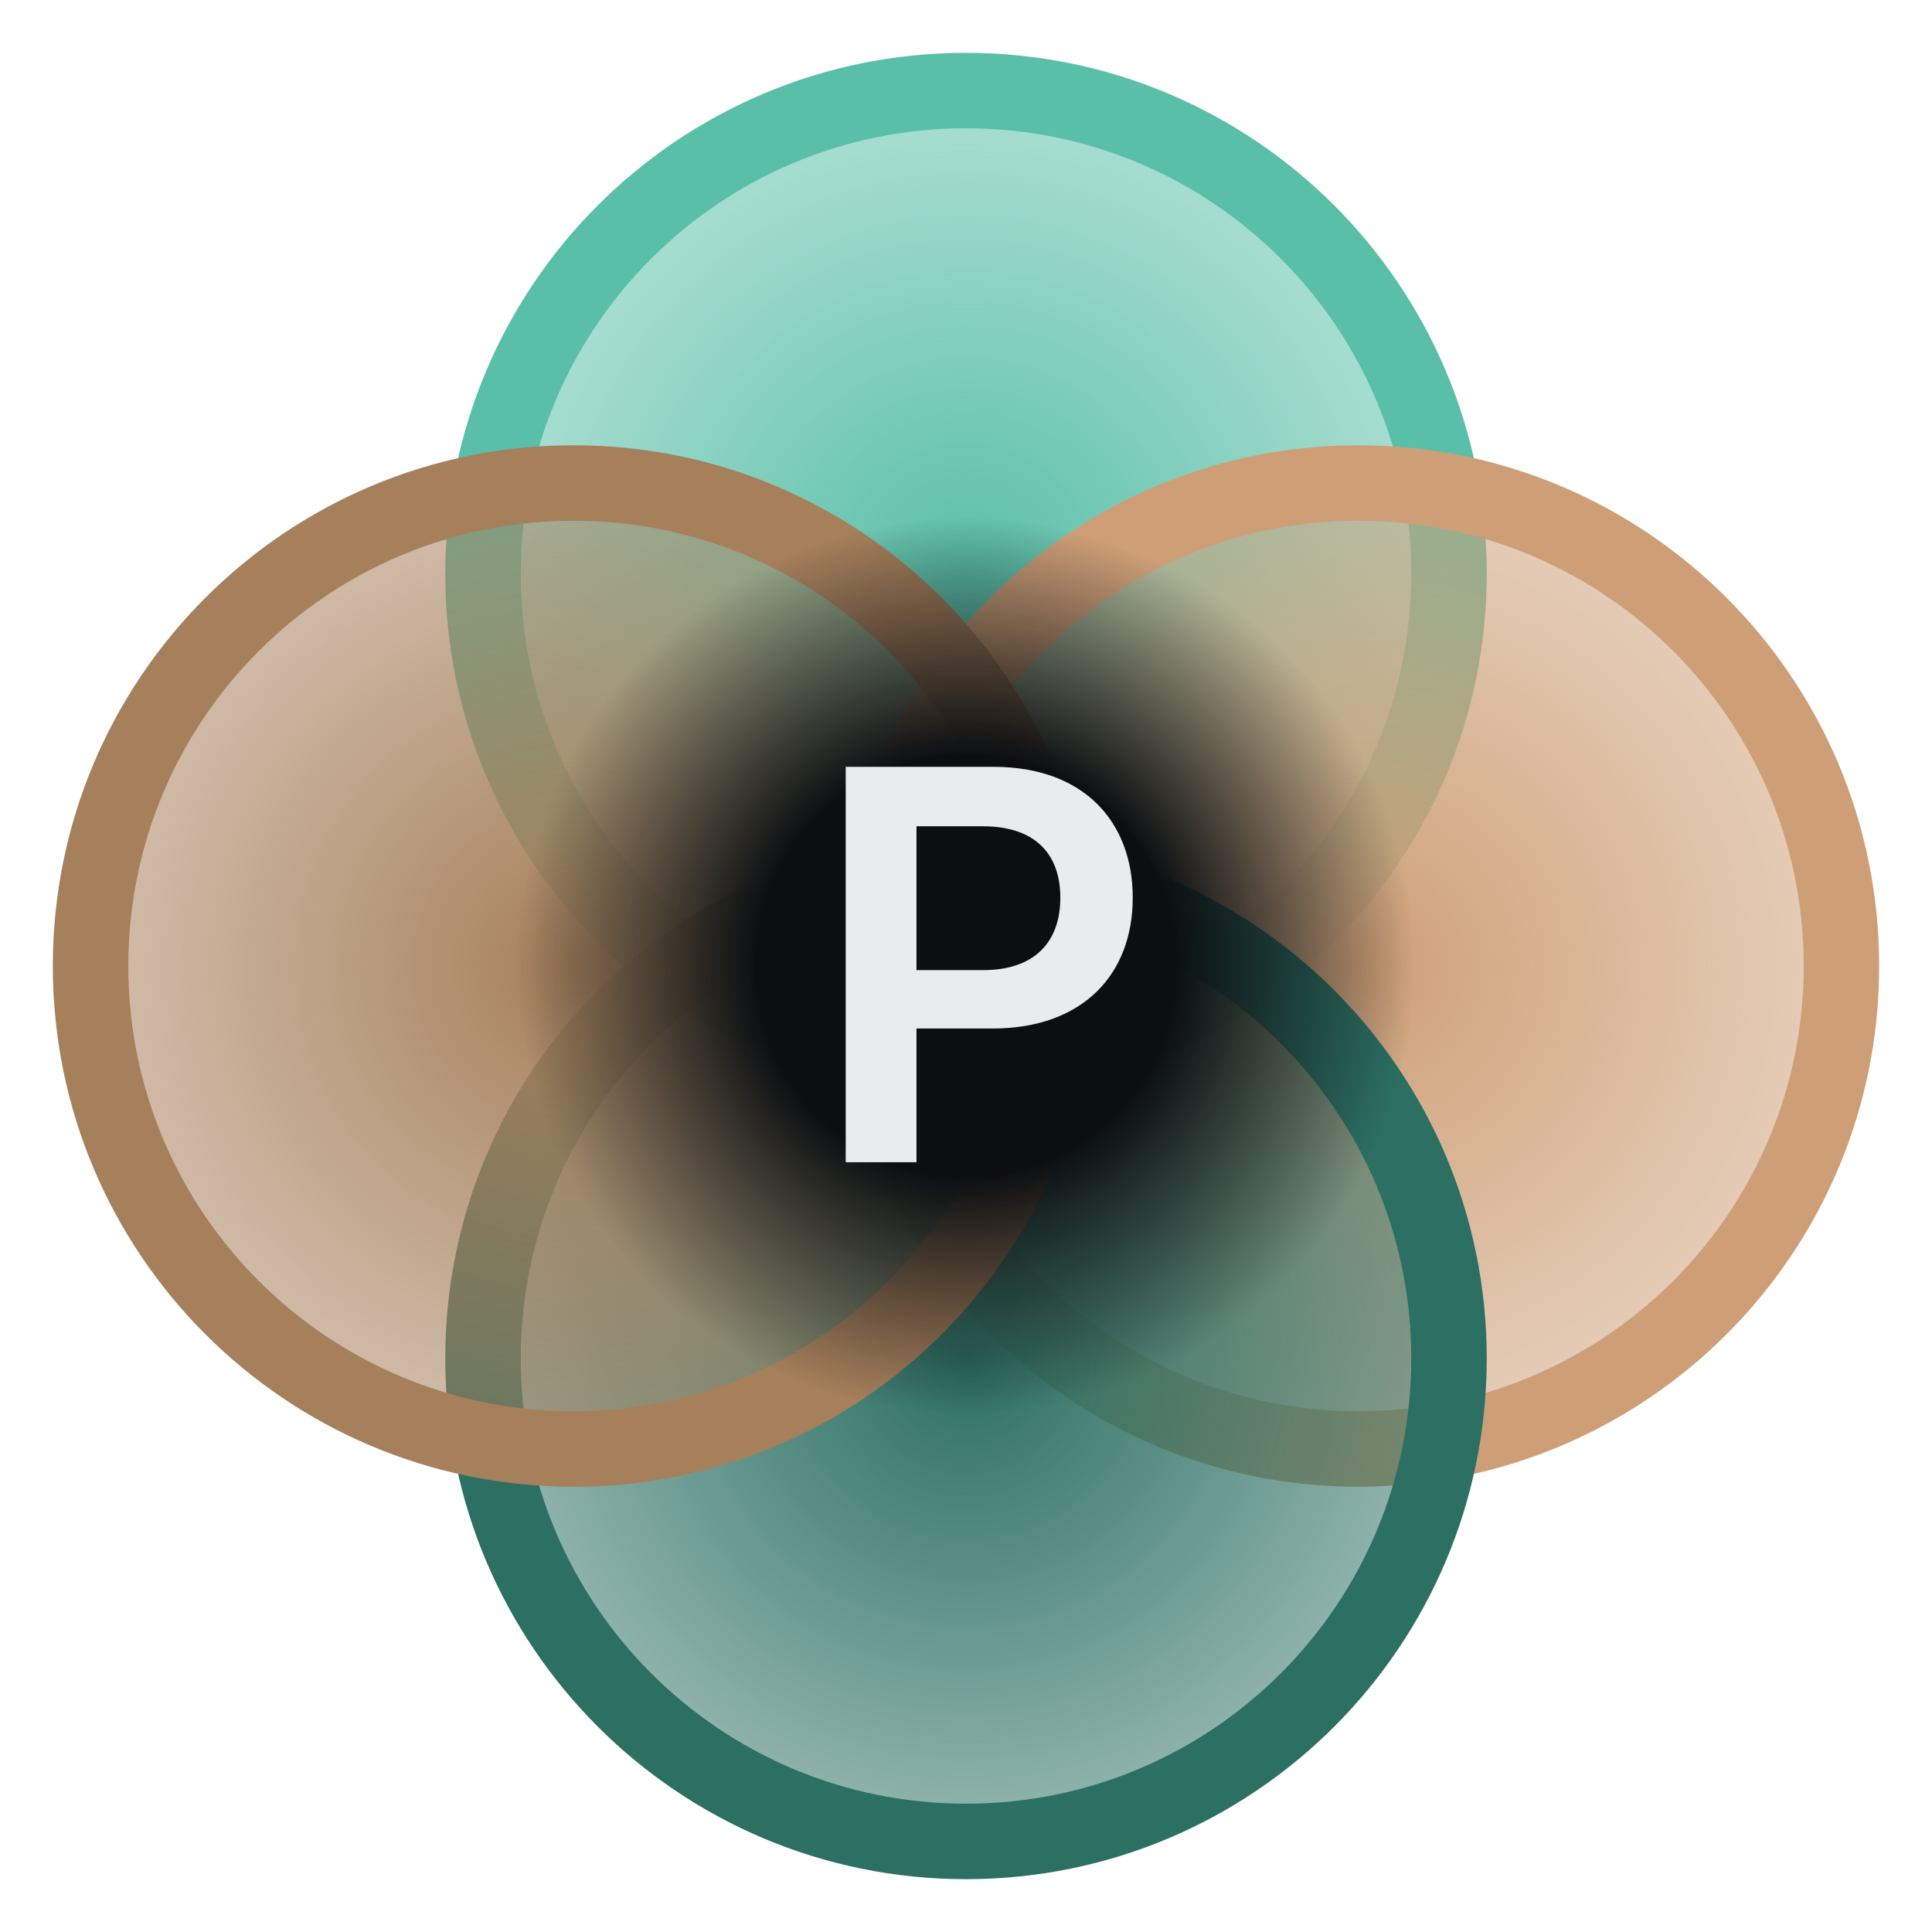
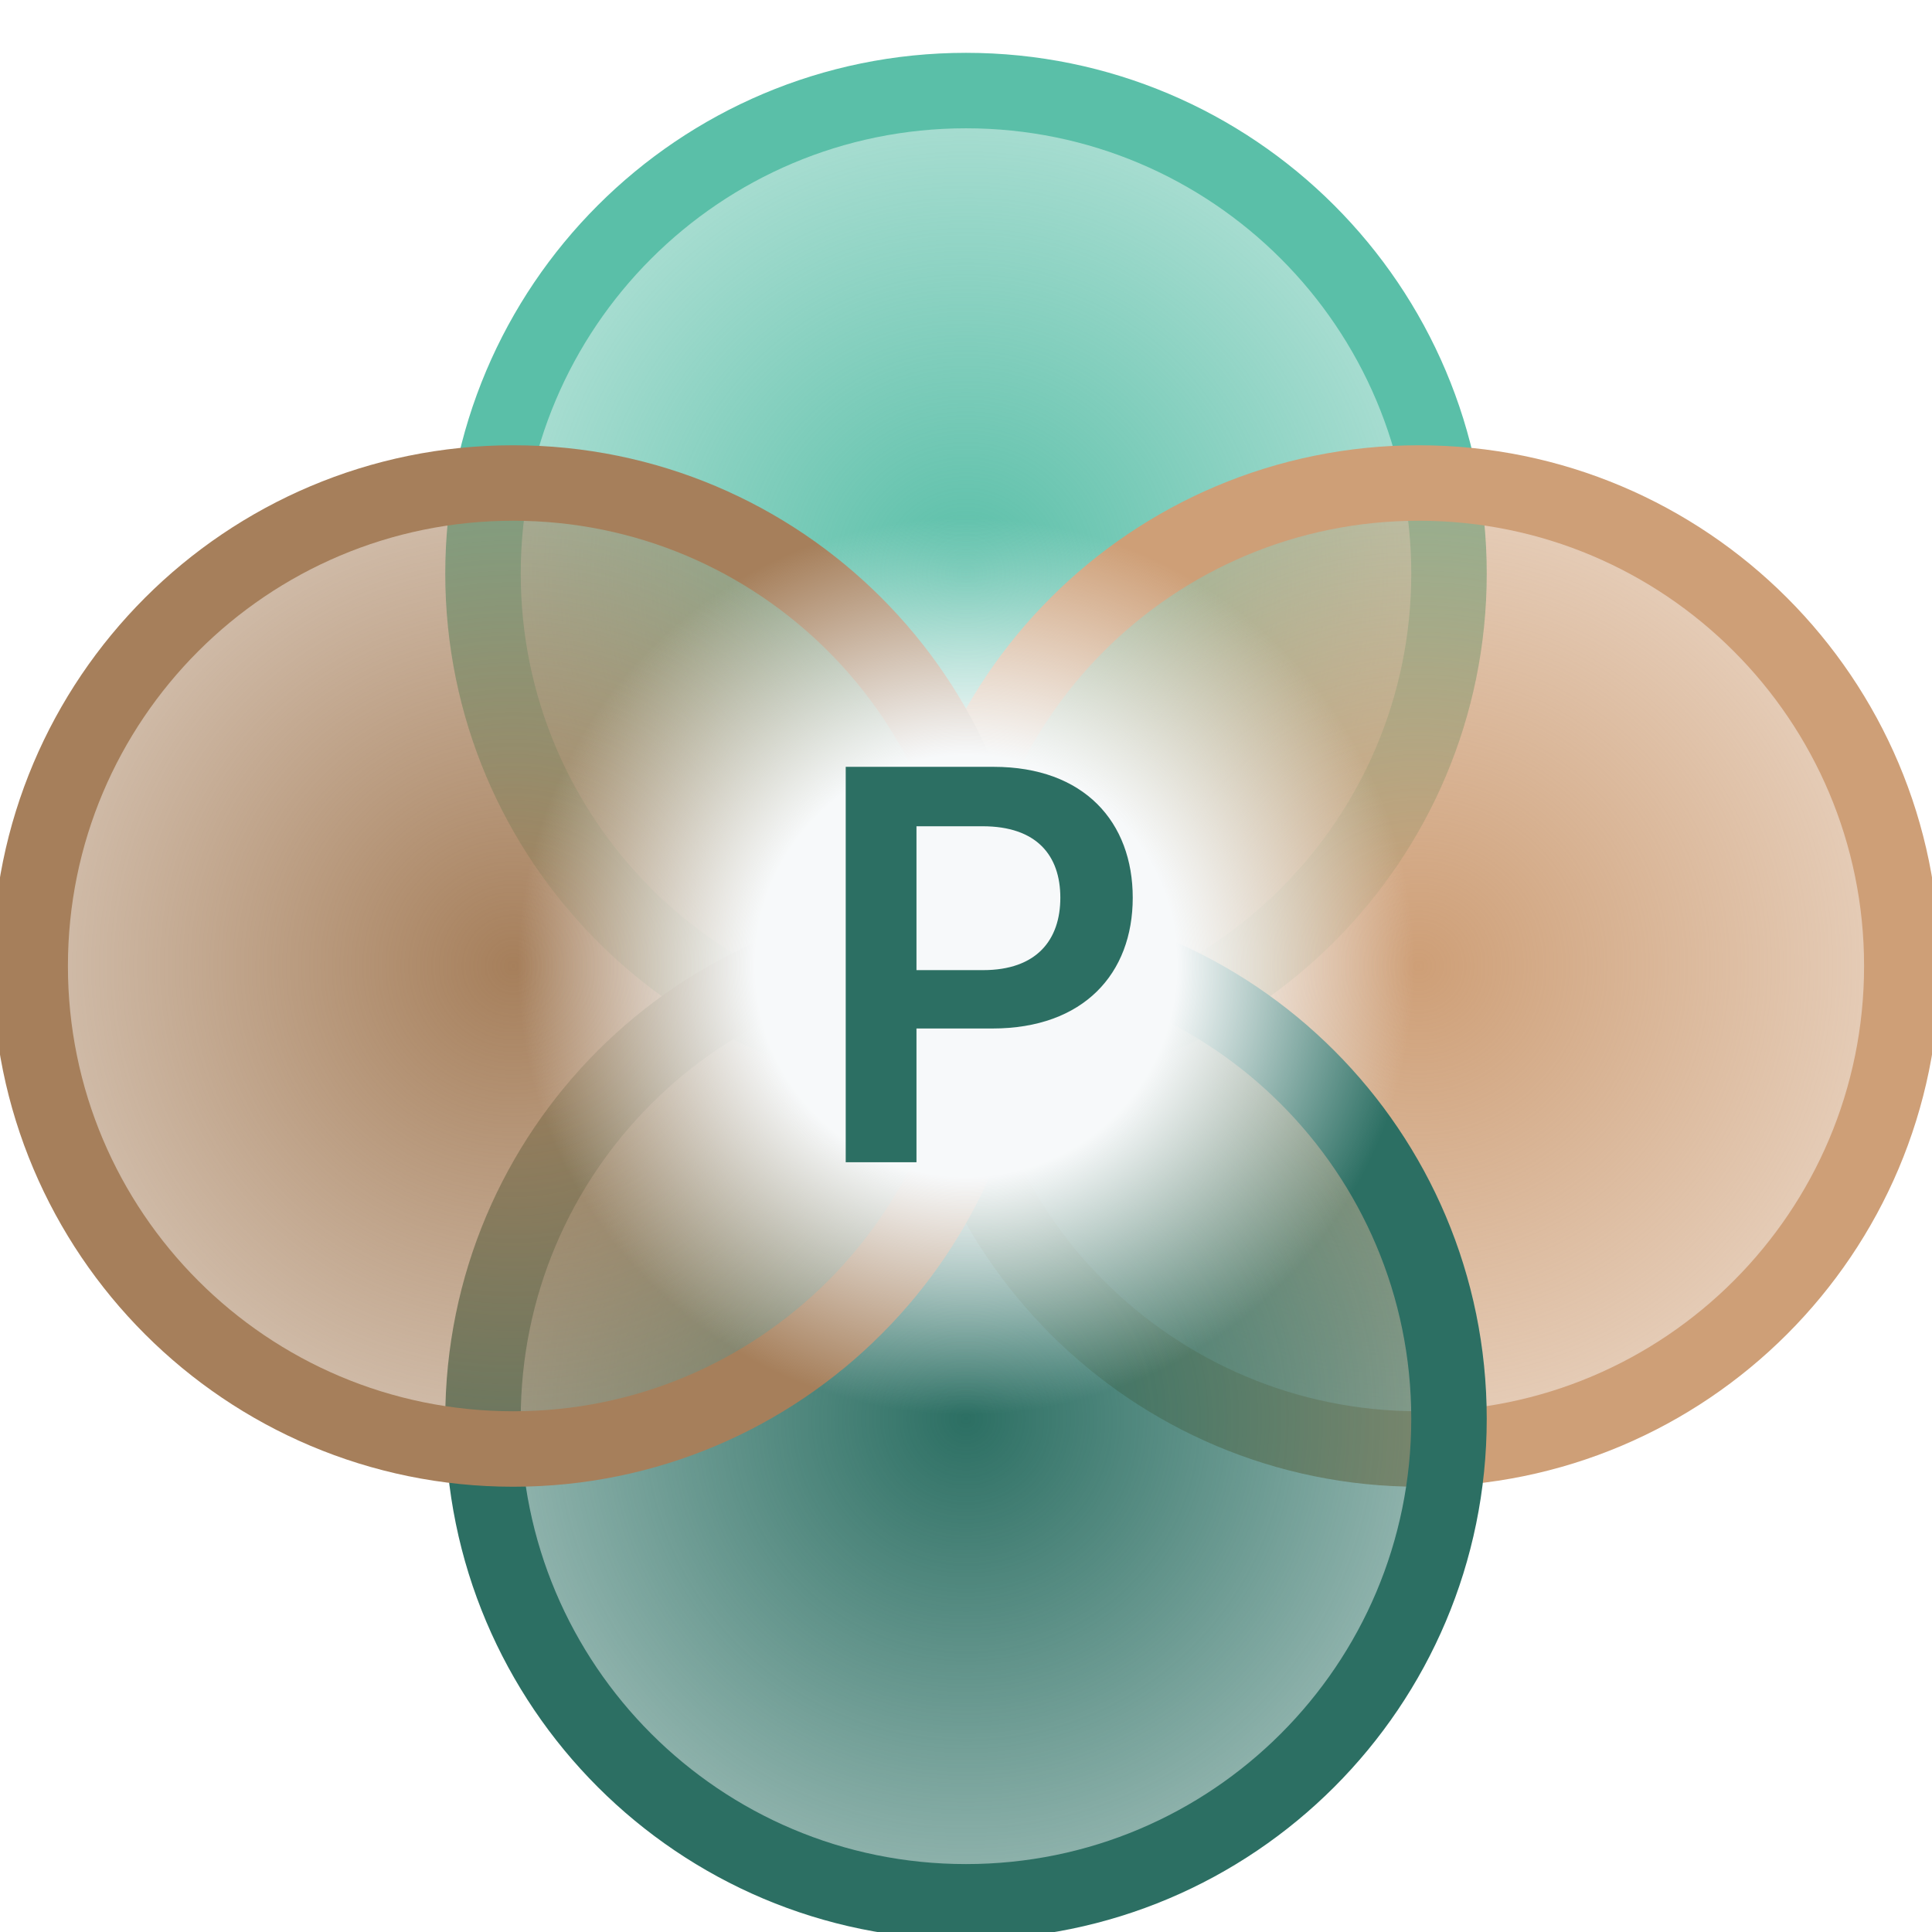
<svg xmlns="http://www.w3.org/2000/svg" width="256" height="256" viewBox="0 0 256 256">
  <defs>
    <radialGradient id="core" cx="50%" cy="50%" r="50%">
-       <stop offset="40%" stop-color="#0C0F12" />
-       <stop offset="85%" stop-color="#0C0F12" stop-opacity="0" />
+       <stop offset="40%" stop-color="#F7F9FA" />
+       <stop offset="85%" stop-color="#F7F9FA" stop-opacity="0" />
    </radialGradient>
-     <radialGradient id="g1" cx="50%" cy="50%" r="100%">
+     <radialGradient id="g-teal-soft" cx="50%" cy="50%" r="100%">
      <stop offset="0%" stop-color="#5ABFA8" />
      <stop offset="100%" stop-color="#5ABFA8" stop-opacity="0" />
    </radialGradient>
-     <radialGradient id="g3" cx="50%" cy="50%" r="100%">
+     <radialGradient id="g-teal-deep" cx="50%" cy="50%" r="100%">
      <stop offset="0%" stop-color="#2C6F63" />
      <stop offset="100%" stop-color="#2C6F63" stop-opacity="0" />
    </radialGradient>
-     <radialGradient id="g2" cx="50%" cy="50%" r="100%">
+     <radialGradient id="g-warm" cx="50%" cy="50%" r="100%">
      <stop offset="0%" stop-color="#CE9F77" />
      <stop offset="100%" stop-color="#CE9F77" stop-opacity="0" />
    </radialGradient>
-     <radialGradient id="g4" cx="50%" cy="50%" r="100%">
+     <radialGradient id="g-warm-deep" cx="50%" cy="50%" r="100%">
      <stop offset="0%" stop-color="#A67F5B" />
      <stop offset="100%" stop-color="#A67F5B" stop-opacity="0" />
    </radialGradient>
  </defs>
-   <circle cx="128" cy="76" r="64" fill="url(#g1)" stroke="#5ABFA8" stroke-width="10" />
-   <circle cx="180" cy="128" r="64" fill="url(#g2)" stroke="#CE9F77" stroke-width="10" />
-   <circle cx="128" cy="180" r="64" fill="url(#g3)" stroke="#2C6F63" stroke-width="10" />
-   <circle cx="76" cy="128" r="64" fill="url(#g4)" stroke="#A67F5B" stroke-width="10" />
+   <circle cx="128" cy="76" r="64" fill="url(#g-teal-soft)" stroke="#5ABFA8" stroke-width="10" />
+   <circle cx="188" cy="128" r="64" fill="url(#g-warm)" stroke="#CE9F77" stroke-width="10" />
+   <circle cx="128" cy="188" r="64" fill="url(#g-teal-deep)" stroke="#2C6F63" stroke-width="10" />
+   <circle cx="68" cy="128" r="64" fill="url(#g-warm-deep)" stroke="#A67F5B" stroke-width="10" />
  <circle cx="128" cy="128" r="70" fill="url(#core)" />
-   <text x="130" y="154" font-family="system-ui, -apple-system, BlinkMacSystemFont, 'Segoe UI'" font-weight="600" font-size="72" fill="#E9ECEF" text-anchor="middle">
+   <text x="130" y="154" font-family="system-ui, -apple-system, BlinkMacSystemFont, 'Segoe UI'" font-weight="600" font-size="72" fill="#2C6F63" text-anchor="middle">
    P
  </text>
</svg>
